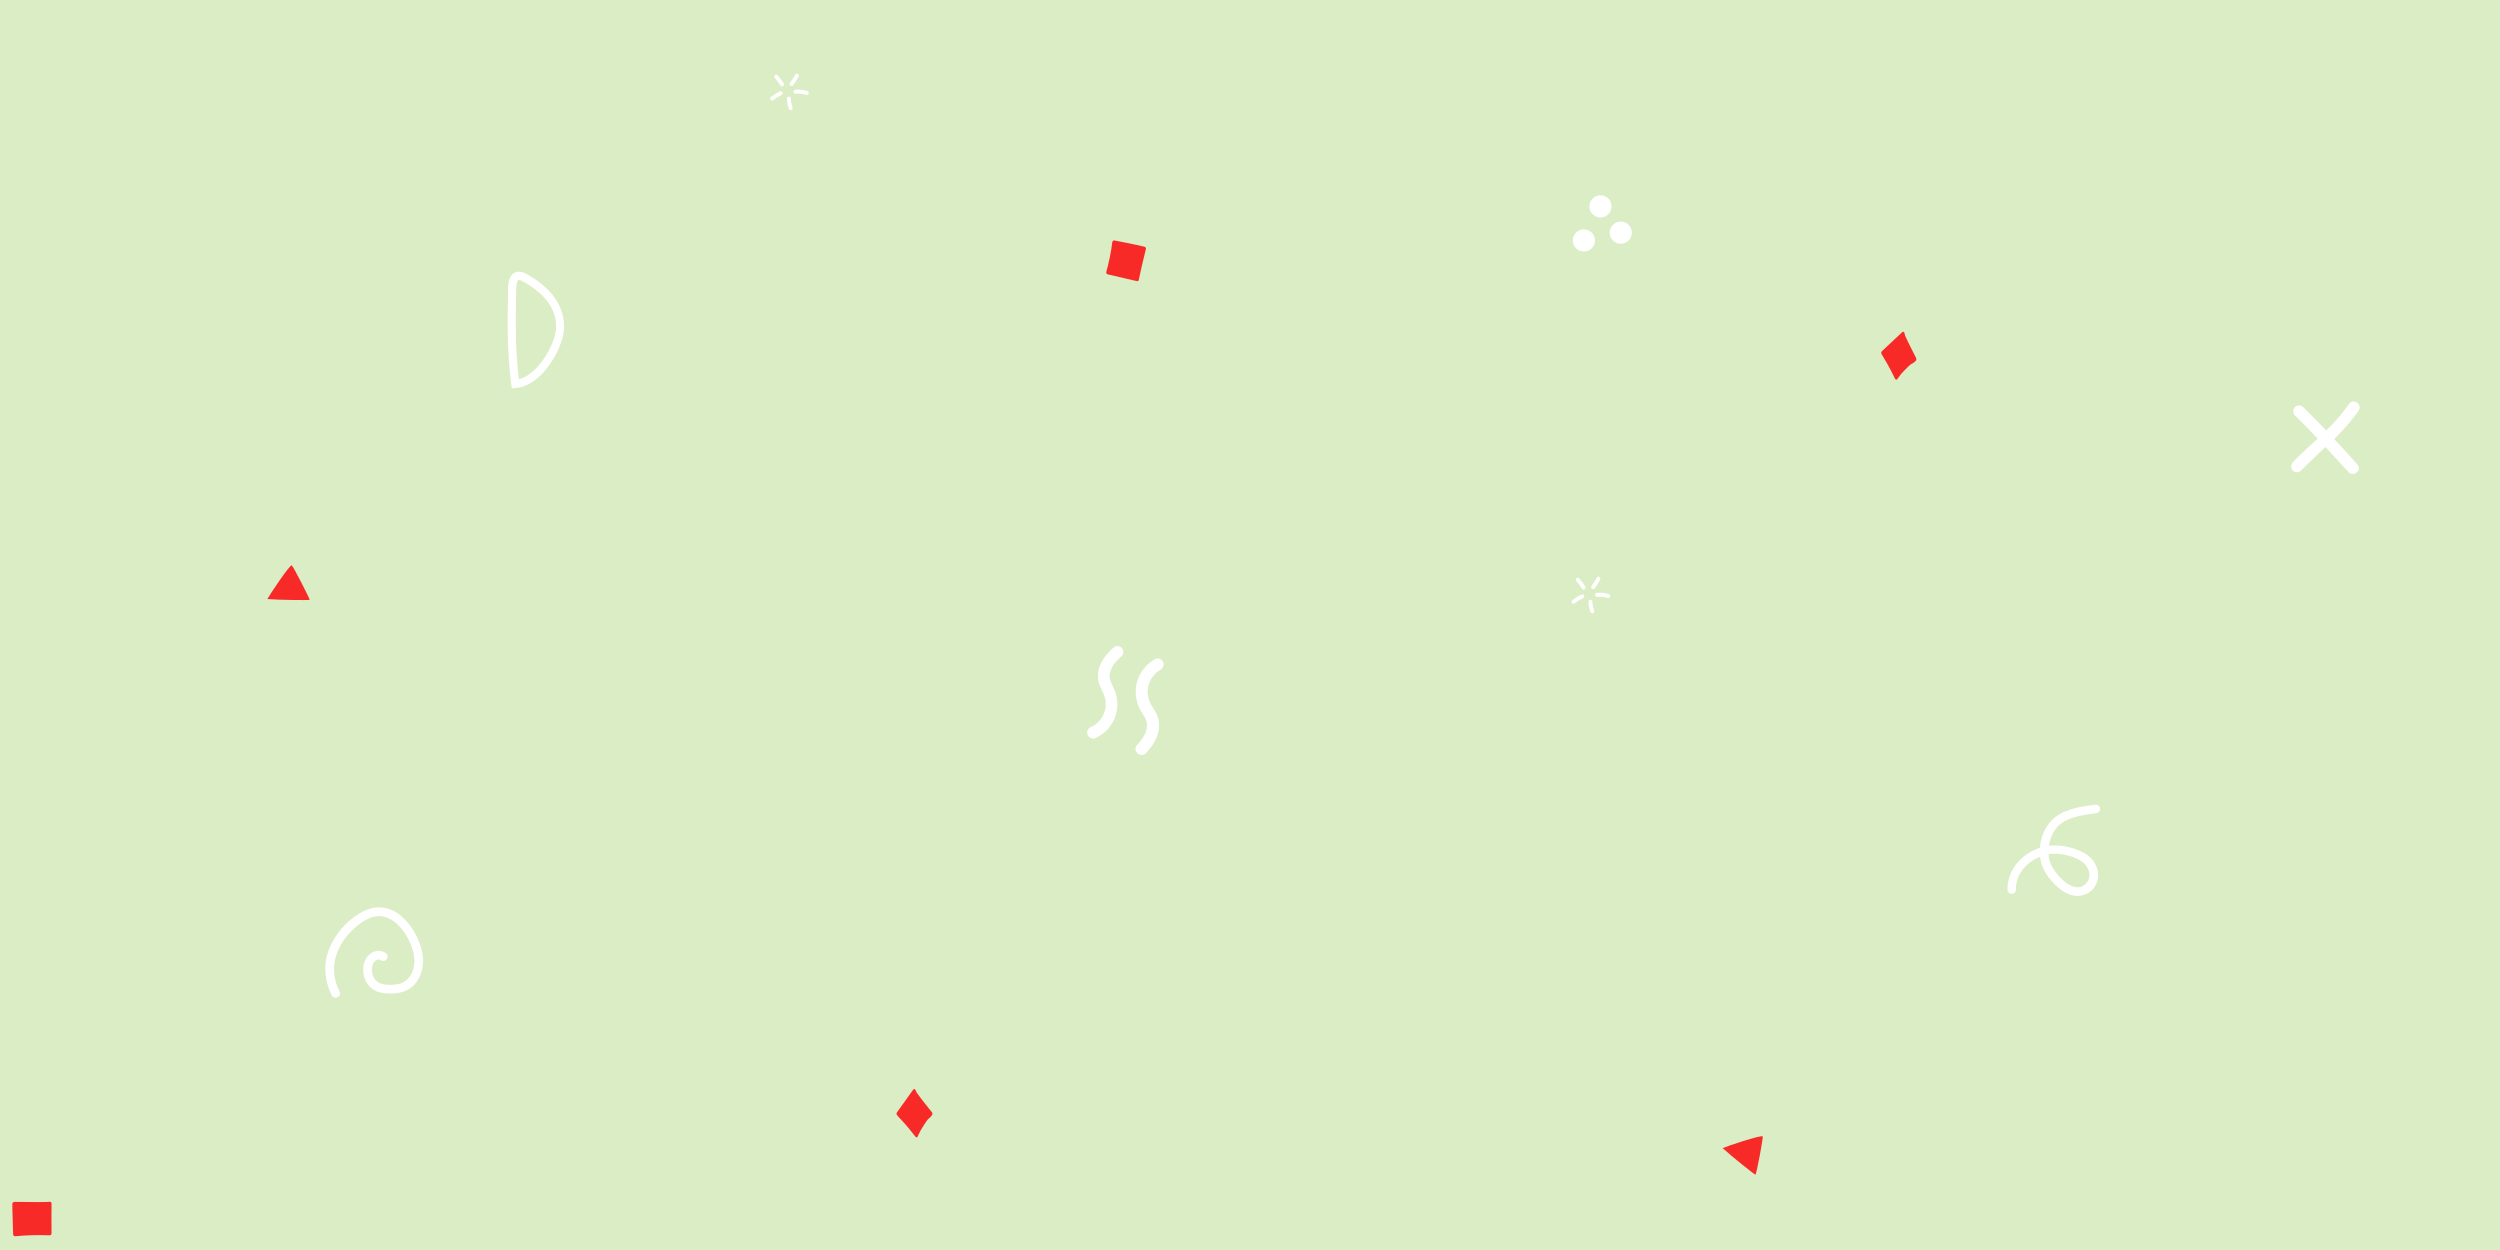
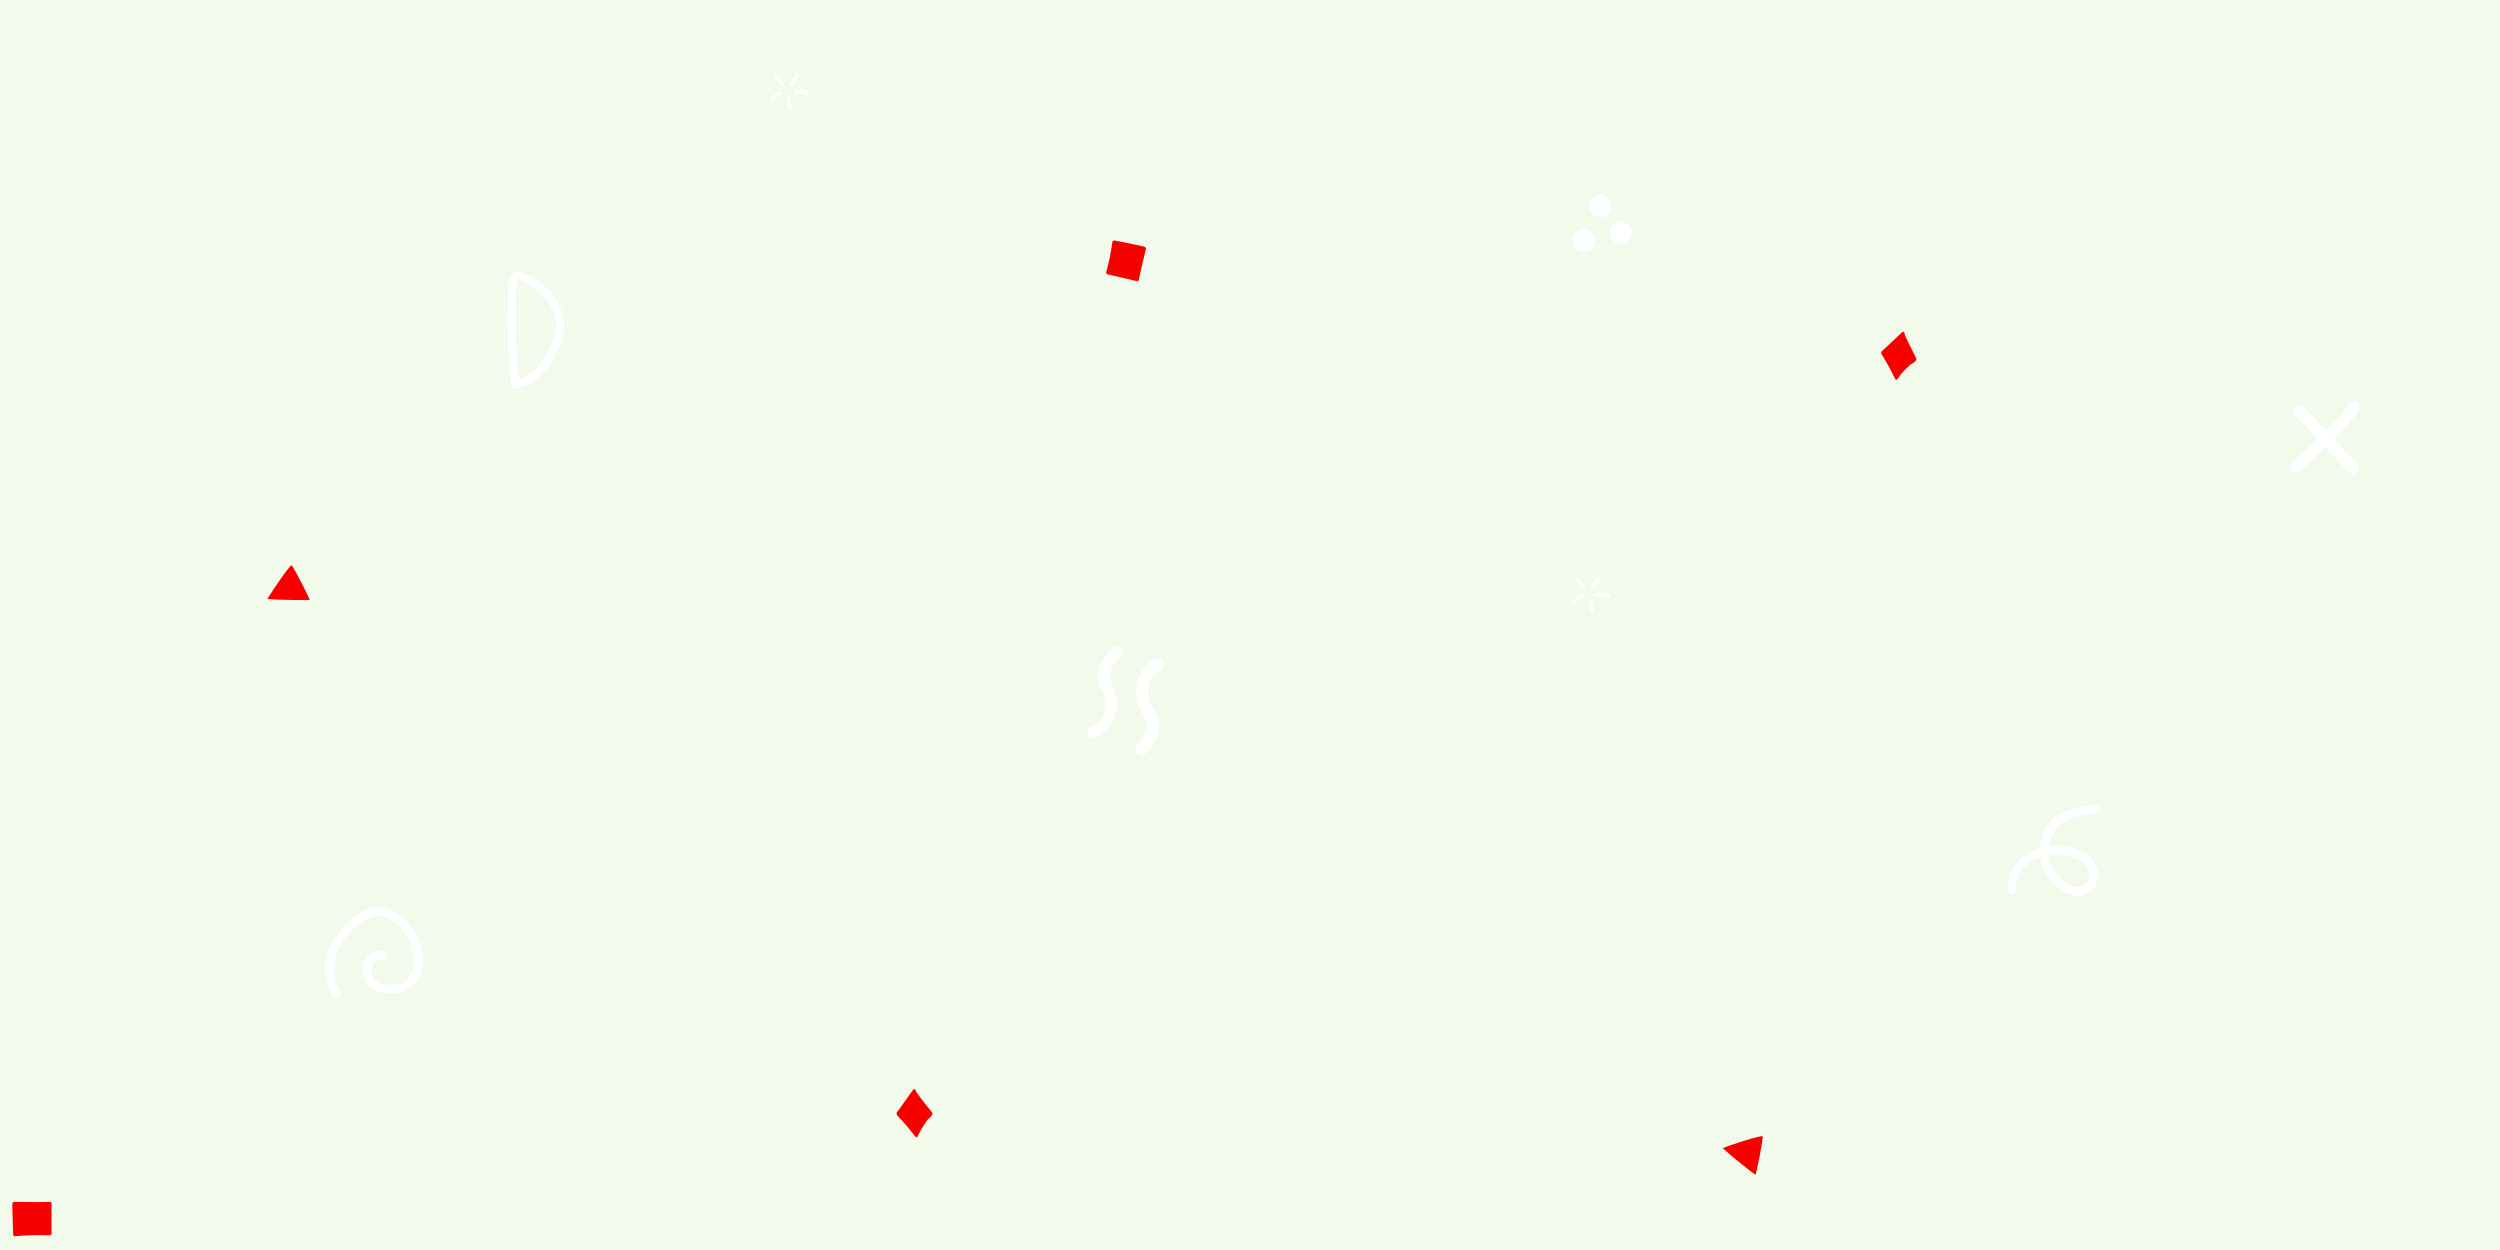
- <svg xmlns="http://www.w3.org/2000/svg" width="1600" height="800" viewBox="0 0 1600 800">
-   <rect fill="#DBEDC4" width="1600" height="800" />
-   <path fill="#F72A28" d="M1102.5 734.8c2.5-1.2 24.8-8.6 25.6-7.5.5.7-3.9 23.8-4.6 24.5C1123.3 752.1 1107.5 739.5 1102.5 734.8zM1226.3 229.1c0-.1-4.9-9.4-7-14.2-.1-.3-.3-1.1-.4-1.6-.1-.4-.3-.7-.6-.9-.3-.2-.6-.1-.8.1l-13.1 12.3c0 0 0 0 0 0-.2.2-.3.5-.4.8 0 .3 0 .7.2 1 .1.1 1.4 2.5 2.1 3.6 2.4 3.7 6.5 12.1 6.5 12.2.2.3.4.5.7.6.3 0 .5-.1.7-.3 0 0 1.8-2.5 2.7-3.6 1.5-1.6 3-3.2 4.6-4.7 1.2-1.2 1.6-1.4 2.1-1.6.5-.3 1.1-.5 2.5-1.9C1226.5 230.4 1226.6 229.6 1226.3 229.1zM33 770.3C33 770.3 33 770.3 33 770.3c0-.7-.5-1.2-1.2-1.2-.1 0-.3 0-.4.1-1.6.2-14.3.1-22.2 0-.3 0-.6.1-.9.4-.2.2-.4.5-.4.9 0 .2 0 4.9.1 5.9l.4 13.6c0 .3.2.6.4.9.2.2.5.3.8.3 0 0 .1 0 .1 0 7.3-.7 14.7-.9 22-.6.3 0 .7-.1.9-.3.2-.2.4-.6.4-.9C32.9 783.3 32.9 776.2 33 770.3z" />
-   <path fill="#F72A28" d="M171.1 383.4c1.3-2.5 14.3-22 15.6-21.6.8.3 11.5 21.2 11.5 22.1C198.1 384.2 177.9 384 171.1 383.4zM596.4 711.8c-.1-.1-6.7-8.2-9.7-12.5-.2-.3-.5-1-.7-1.5-.2-.4-.4-.7-.7-.8-.3-.1-.6 0-.8.3L574 712c0 0 0 0 0 0-.2.2-.2.5-.2.9 0 .3.2.7.4.9.1.1 1.8 2.2 2.8 3.1 3.1 3.1 8.8 10.5 8.9 10.6.2.3.5.4.8.4.3 0 .5-.2.6-.5 0 0 1.2-2.8 2-4.1 1.1-1.9 2.3-3.7 3.5-5.5.9-1.4 1.3-1.7 1.7-2 .5-.4 1-.7 2.1-2.4C596.9 713.1 596.8 712.3 596.4 711.8zM727.5 179.9C727.5 179.9 727.5 179.9 727.5 179.9c.6.2 1.3-.2 1.4-.8 0-.1 0-.2 0-.4.2-1.4 2.8-12.6 4.5-19.5.1-.3 0-.6-.2-.8-.2-.3-.5-.4-.8-.5-.2 0-4.7-1.1-5.7-1.3l-13.4-2.7c-.3-.1-.7 0-.9.2-.2.2-.4.4-.5.6 0 0 0 .1 0 .1-.8 6.5-2.2 13.1-3.9 19.4-.1.3 0 .6.2.9.2.3.5.4.8.5C714.8 176.9 721.7 178.5 727.5 179.9zM728.5 178.1c-.1-.1-.2-.2-.4-.2C728.3 177.9 728.4 178 728.5 178.1z" />
+ <svg xmlns="http://www.w3.org/2000/svg" width="1215" height="607.5" viewBox="0 0 1600 800">
+   <rect fill="#F2FAEB" width="1600" height="800" />
+   <path fill="#F80000" d="M1102.5 734.8c2.5-1.2 24.8-8.6 25.6-7.5.5.7-3.9 23.8-4.6 24.5C1123.3 752.1 1107.5 739.5 1102.5 734.8zM1226.3 229.1c0-.1-4.9-9.4-7-14.2-.1-.3-.3-1.1-.4-1.6-.1-.4-.3-.7-.6-.9-.3-.2-.6-.1-.8.1l-13.1 12.3c0 0 0 0 0 0-.2.2-.3.5-.4.8 0 .3 0 .7.2 1 .1.1 1.4 2.5 2.1 3.6 2.4 3.7 6.5 12.1 6.5 12.2.2.3.4.5.7.6.3 0 .5-.1.7-.3 0 0 1.8-2.5 2.7-3.6 1.5-1.6 3-3.2 4.6-4.7 1.2-1.2 1.6-1.4 2.1-1.6.5-.3 1.1-.5 2.5-1.9C1226.5 230.4 1226.6 229.6 1226.3 229.1zM33 770.3C33 770.3 33 770.3 33 770.3c0-.7-.5-1.2-1.2-1.2-.1 0-.3 0-.4.1-1.6.2-14.3.1-22.2 0-.3 0-.6.1-.9.4-.2.2-.4.5-.4.9 0 .2 0 4.9.1 5.9l.4 13.6c0 .3.2.6.4.9.2.2.5.3.8.3 0 0 .1 0 .1 0 7.3-.7 14.7-.9 22-.6.3 0 .7-.1.9-.3.2-.2.4-.6.4-.9C32.9 783.3 32.9 776.2 33 770.3z" />
+   <path fill="#F80000" d="M171.1 383.4c1.3-2.5 14.3-22 15.6-21.6.8.3 11.5 21.2 11.5 22.1C198.1 384.2 177.9 384 171.1 383.4zM596.4 711.8c-.1-.1-6.7-8.2-9.7-12.5-.2-.3-.5-1-.7-1.5-.2-.4-.4-.7-.7-.8-.3-.1-.6 0-.8.3L574 712c0 0 0 0 0 0-.2.2-.2.5-.2.9 0 .3.2.7.4.9.1.1 1.8 2.2 2.8 3.1 3.1 3.1 8.8 10.5 8.9 10.6.2.3.5.4.8.4.3 0 .5-.2.6-.5 0 0 1.2-2.8 2-4.1 1.1-1.9 2.3-3.7 3.5-5.5.9-1.4 1.3-1.7 1.7-2 .5-.4 1-.7 2.1-2.4C596.9 713.1 596.8 712.3 596.4 711.8zM727.5 179.9C727.5 179.9 727.5 179.9 727.5 179.9c.6.2 1.3-.2 1.4-.8 0-.1 0-.2 0-.4.2-1.4 2.8-12.6 4.5-19.5.1-.3 0-.6-.2-.8-.2-.3-.5-.4-.8-.5-.2 0-4.7-1.1-5.7-1.3l-13.4-2.7c-.3-.1-.7 0-.9.2-.2.2-.4.4-.5.6 0 0 0 .1 0 .1-.8 6.5-2.2 13.1-3.9 19.4-.1.3 0 .6.2.9.2.3.5.4.8.5C714.8 176.9 721.7 178.5 727.5 179.9zM728.5 178.1c-.1-.1-.2-.2-.4-.2C728.3 177.9 728.4 178 728.5 178.1z" />
  <g fill-opacity="1" fill="#FFF">
    <path d="M699.6 472.7c-1.5 0-2.8-.8-3.5-2.3-.8-1.9 0-4.2 1.9-5 3.7-1.6 6.8-4.7 8.4-8.5 1.6-3.8 1.7-8.1.2-11.9-.3-.9-.8-1.8-1.2-2.8-.8-1.7-1.8-3.7-2.3-5.9-.9-4.1-.2-8.6 2-12.8 1.7-3.1 4.1-6.1 7.6-9.1 1.6-1.4 4-1.2 5.3.4 1.4 1.6 1.2 4-.4 5.3-2.8 2.5-4.7 4.7-5.9 7-1.4 2.6-1.9 5.3-1.3 7.6.3 1.4 1 2.8 1.7 4.3.5 1.1 1 2.2 1.5 3.3 2.1 5.6 2 12-.3 17.6-2.3 5.5-6.8 10.1-12.3 12.5C700.6 472.6 700.1 472.7 699.6 472.7zM740.4 421.4c1.5-.2 3 .5 3.8 1.9 1.1 1.8.4 4.2-1.4 5.3-3.7 2.1-6.4 5.6-7.6 9.5-1.2 4-.8 8.4 1.1 12.1.4.9 1 1.7 1.6 2.7 1 1.7 2.2 3.5 3 5.7 1.4 4 1.2 8.7-.6 13.2-1.4 3.4-3.5 6.6-6.8 10.1-1.5 1.6-3.9 1.7-5.5.2-1.6-1.4-1.7-3.9-.2-5.4 2.6-2.8 4.3-5.3 5.3-7.7 1.1-2.8 1.3-5.6.5-7.9-.5-1.3-1.3-2.7-2.2-4.1-.6-1-1.3-2.1-1.9-3.2-2.8-5.4-3.4-11.9-1.7-17.8 1.8-5.9 5.8-11 11.2-14C739.4 421.6 739.9 421.4 740.4 421.4zM261.3 590.9c5.7 6.8 9 15.7 9.4 22.4.5 7.3-2.4 16.4-10.2 20.4-3 1.5-6.7 2.2-11.2 2.2-7.9-.1-12.9-2.9-15.4-8.4-2.1-4.7-2.3-11.4 1.8-15.9 3.2-3.5 7.8-4.1 11.2-1.6 1.2.9 1.5 2.7.6 3.9-.9 1.2-2.7 1.5-3.9.6-1.8-1.3-3.6.6-3.8.8-2.4 2.6-2.1 7-.8 9.9 1.5 3.4 4.7 5 10.4 5.1 3.6 0 6.4-.5 8.6-1.6 4.7-2.4 7.7-8.6 7.2-15-.5-7.3-5.3-18.2-13-23.9-4.2-3.1-8.5-4.1-12.9-3.1-3.1.7-6.2 2.4-9.7 5-6.6 5.1-11.7 11.8-14.2 19-2.7 7.7-2.1 15.8 1.9 23.9.7 1.4.1 3.1-1.3 3.7-1.4.7-3.1.1-3.7-1.3-4.6-9.4-5.4-19.2-2.2-28.2 2.9-8.2 8.6-15.9 16.1-21.6 4.1-3.1 8-5.1 11.8-6 6-1.4 12 0 17.5 4C257.6 586.9 259.6 588.8 261.3 590.9z" />
    <circle cx="1013.7" cy="153.9" r="7.1" />
    <circle cx="1024.3" cy="132.1" r="7.1" />
    <circle cx="1037.3" cy="148.9" r="7.1" />
    <path d="M1508.7 297.2c-4.8-5.4-9.7-10.8-14.8-16.2 5.6-5.6 11.1-11.5 15.6-18.2 1.2-1.7.7-4.1-1-5.2-1.7-1.2-4.1-.7-5.2 1-4.2 6.2-9.1 11.6-14.5 16.9-4.8-5-9.7-10-14.7-14.9-1.5-1.5-3.9-1.5-5.3 0-1.5 1.5-1.5 3.9 0 5.3 4.9 4.8 9.7 9.8 14.5 14.8-1.1 1.1-2.3 2.2-3.5 3.2-4.1 3.8-8.4 7.8-12.4 12-1.4 1.5-1.4 3.8 0 5.3 0 0 0 0 0 0 1.5 1.4 3.9 1.4 5.3-.1 3.9-4 8.1-7.9 12.1-11.7 1.2-1.1 2.3-2.2 3.5-3.3 4.9 5.3 9.8 10.6 14.6 15.9.1.1.1.1.2.2 1.4 1.4 3.7 1.5 5.2.2C1510 301.2 1510.1 298.8 1508.7 297.2zM327.6 248.6l-.4-2.6c-1.5-11.1-2.2-23.2-2.3-37 0-5.5 0-11.5.2-18.5 0-.7 0-1.5 0-2.3 0-5 0-11.2 3.9-13.5 2.2-1.3 5.1-1 8.5.9 5.7 3.1 13.2 8.7 17.5 14.9 5.5 7.8 7.3 16.9 5 25.7-3.2 12.3-15 31-30 32.1L327.6 248.6zM332.1 179.2c-.2 0-.3 0-.4.1-.1.1-.7.5-1.1 2.7-.3 1.9-.3 4.2-.3 6.3 0 .8 0 1.7 0 2.4-.2 6.9-.2 12.8-.2 18.3.1 12.5.7 23.5 2 33.7 11-2.7 20.4-18.1 23-27.8 1.9-7.2.4-14.8-4.2-21.3l0 0C347 188.1 340 183 335 180.3 333.6 179.5 332.6 179.2 332.1 179.2zM516.3 60.8c-.1 0-.2 0-.4-.1-2.4-.7-4-.9-6.7-.7-.7 0-1.3-.5-1.4-1.2 0-.7.5-1.3 1.2-1.4 3.1-.2 4.9 0 7.6.8.7.2 1.1.9.9 1.6C517.3 60.4 516.8 60.8 516.3 60.8zM506.1 70.5c-.5 0-1-.3-1.2-.8-.8-2.1-1.2-4.3-1.3-6.6 0-.7.5-1.3 1.2-1.3.7 0 1.3.5 1.3 1.2.1 2 .5 3.9 1.1 5.8.2.7-.1 1.4-.8 1.6C506.4 70.5 506.2 70.5 506.1 70.5zM494.1 64.4c-.4 0-.8-.2-1-.5-.4-.6-.3-1.4.2-1.8 1.8-1.4 3.7-2.6 5.8-3.6.6-.3 1.4 0 1.7.6.3.6 0 1.4-.6 1.7-1.9.9-3.7 2-5.3 3.3C494.7 64.3 494.4 64.4 494.1 64.4zM500.5 55.3c-.5 0-.9-.3-1.2-.7-.5-1-1.2-1.9-2.4-3.4-.3-.4-.7-.9-1.1-1.4-.4-.6-.3-1.4.2-1.8.6-.4 1.4-.3 1.8.2.4.5.8 1 1.1 1.4 1.3 1.6 2.1 2.6 2.7 3.9.3.6 0 1.4-.6 1.7C500.9 55.3 500.7 55.3 500.5 55.3zM506.7 55c-.3 0-.5-.1-.8-.2-.6-.4-.7-1.2-.3-1.8 1.2-1.7 2.3-3.4 3.3-5.2.3-.6 1.1-.9 1.7-.5.6.3.9 1.1.5 1.7-1 1.9-2.2 3.8-3.5 5.6C507.4 54.8 507.1 55 506.7 55zM1029.3 382.8c-.1 0-.2 0-.4-.1-2.4-.7-4-.9-6.7-.7-.7 0-1.3-.5-1.4-1.2 0-.7.5-1.3 1.2-1.4 3.1-.2 4.9 0 7.6.8.7.2 1.1.9.9 1.6C1030.3 382.4 1029.8 382.8 1029.3 382.8zM1019.1 392.5c-.5 0-1-.3-1.2-.8-.8-2.1-1.2-4.3-1.3-6.6 0-.7.5-1.3 1.2-1.3.7 0 1.3.5 1.3 1.2.1 2 .5 3.9 1.1 5.8.2.7-.1 1.4-.8 1.6C1019.4 392.5 1019.2 392.5 1019.1 392.5zM1007.1 386.4c-.4 0-.8-.2-1-.5-.4-.6-.3-1.4.2-1.8 1.8-1.4 3.7-2.6 5.8-3.6.6-.3 1.4 0 1.7.6.3.6 0 1.4-.6 1.7-1.9.9-3.7 2-5.3 3.3C1007.7 386.3 1007.4 386.4 1007.1 386.4zM1013.5 377.3c-.5 0-.9-.3-1.2-.7-.5-1-1.2-1.9-2.4-3.4-.3-.4-.7-.9-1.1-1.4-.4-.6-.3-1.4.2-1.8.6-.4 1.4-.3 1.8.2.4.5.8 1 1.1 1.4 1.3 1.6 2.1 2.6 2.7 3.9.3.6 0 1.4-.6 1.7C1013.9 377.3 1013.7 377.3 1013.5 377.3zM1019.7 377c-.3 0-.5-.1-.8-.2-.6-.4-.7-1.2-.3-1.8 1.2-1.7 2.3-3.4 3.3-5.2.3-.6 1.1-.9 1.7-.5.6.3.9 1.1.5 1.7-1 1.9-2.2 3.8-3.5 5.6C1020.4 376.8 1020.1 377 1019.7 377zM1329.7 573.4c-1.4 0-2.9-.2-4.5-.7-8.4-2.7-16.6-12.7-18.7-20-.4-1.4-.7-2.9-.9-4.4-8.1 3.3-15.5 10.6-15.4 21 0 1.5-1.2 2.7-2.7 2.8 0 0 0 0 0 0-1.5 0-2.7-1.2-2.7-2.7-.1-6.7 2.4-12.9 7-18 3.6-4 8.4-7.1 13.7-8.8.5-6.5 3.1-12.9 7.4-17.4 7-7.4 18.2-8.9 27.3-10.1l.7-.1c1.5-.2 2.9.9 3.1 2.3.2 1.5-.9 2.9-2.3 3.1l-.7.1c-8.6 1.2-18.4 2.5-24 8.4-3 3.2-5 7.7-5.7 12.4 7.9-1 17.7 1.3 24.3 5.7 4.3 2.9 7.1 7.8 7.2 12.7.2 4.3-1.7 8.3-5.2 11.1C1335.2 572.4 1332.6 573.4 1329.7 573.4zM1311 546.7c.1 1.5.4 3 .8 4.4 1.7 5.8 8.7 14.2 15.1 16.3 2.8.9 5.1.5 7.2-1.1 2.7-2.1 3.2-4.8 3.1-6.6-.1-3.2-2-6.4-4.8-8.3C1326.7 547.5 1317.7 545.6 1311 546.7z" />
  </g>
</svg>
